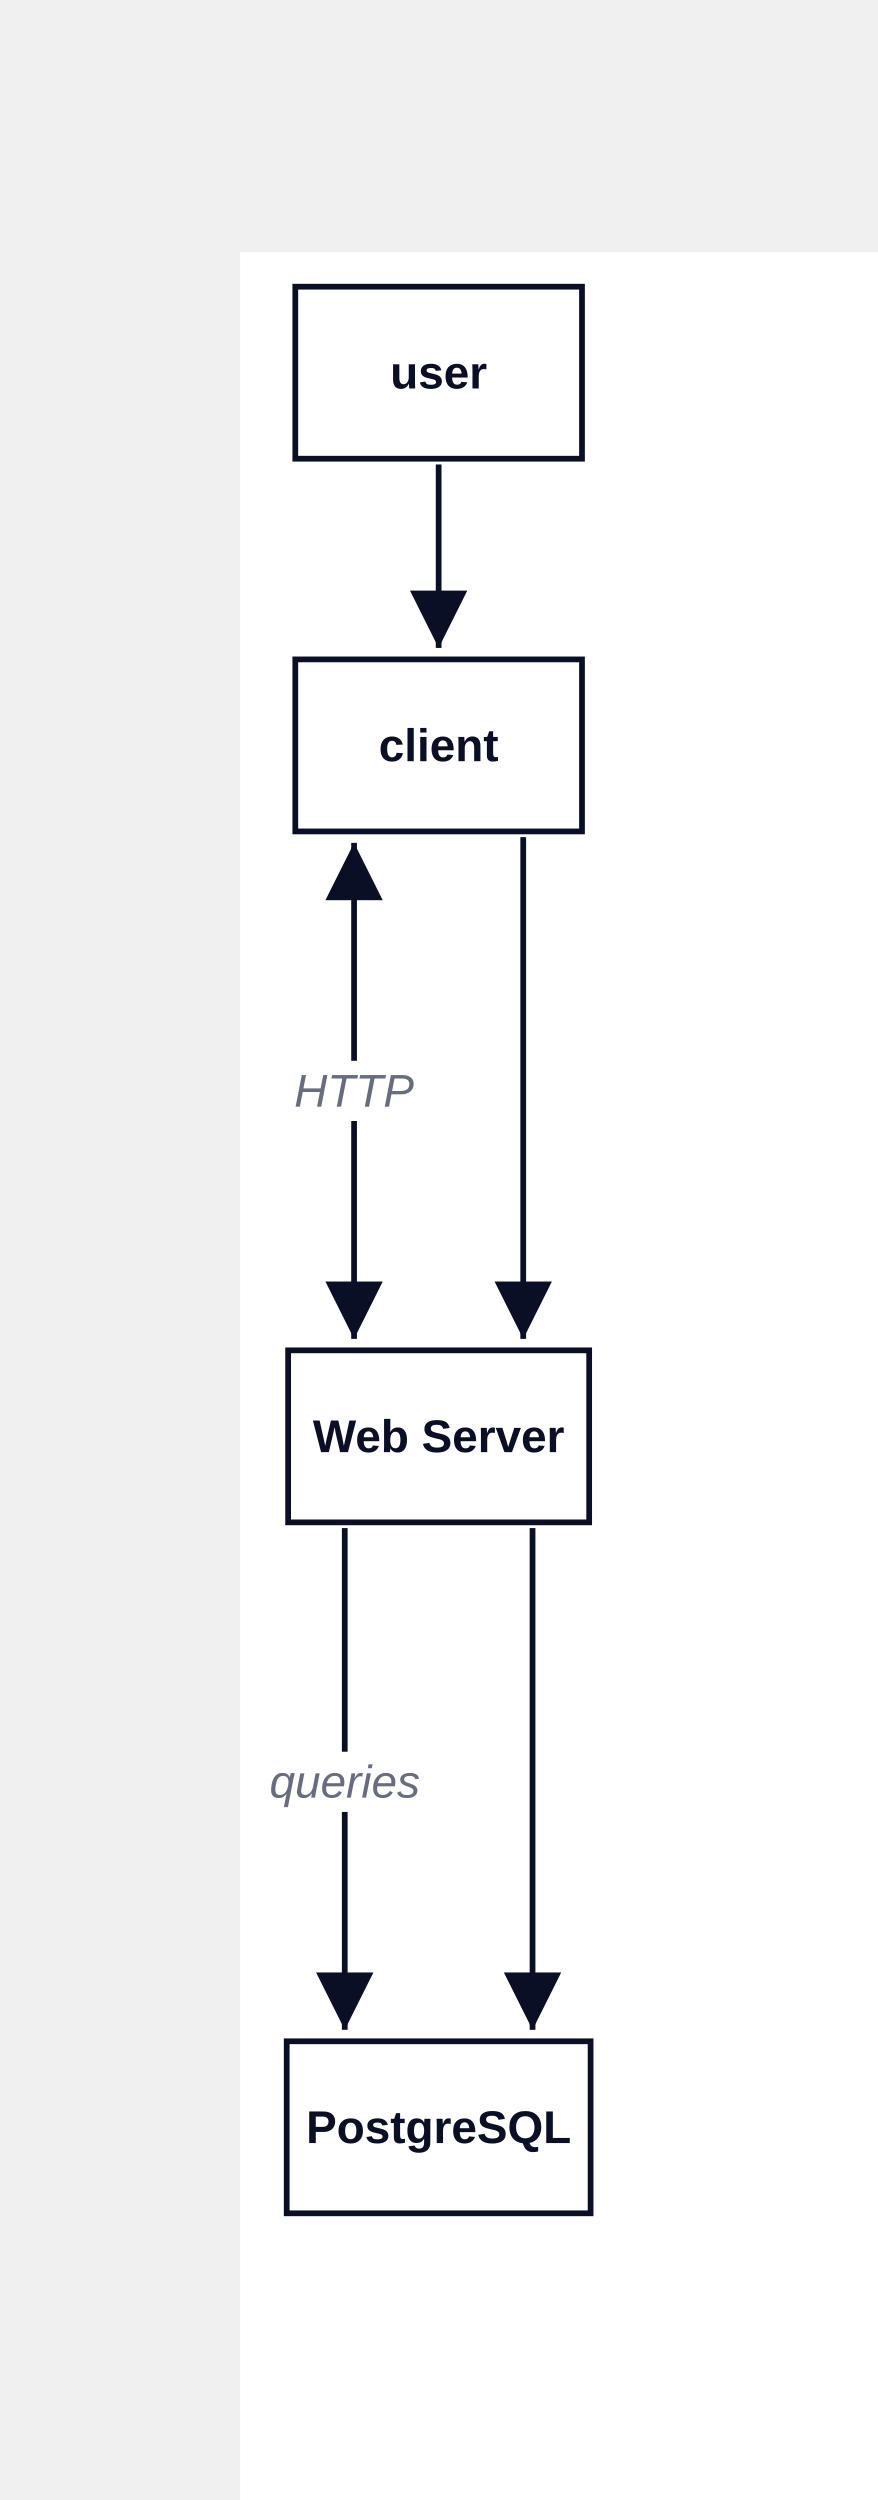
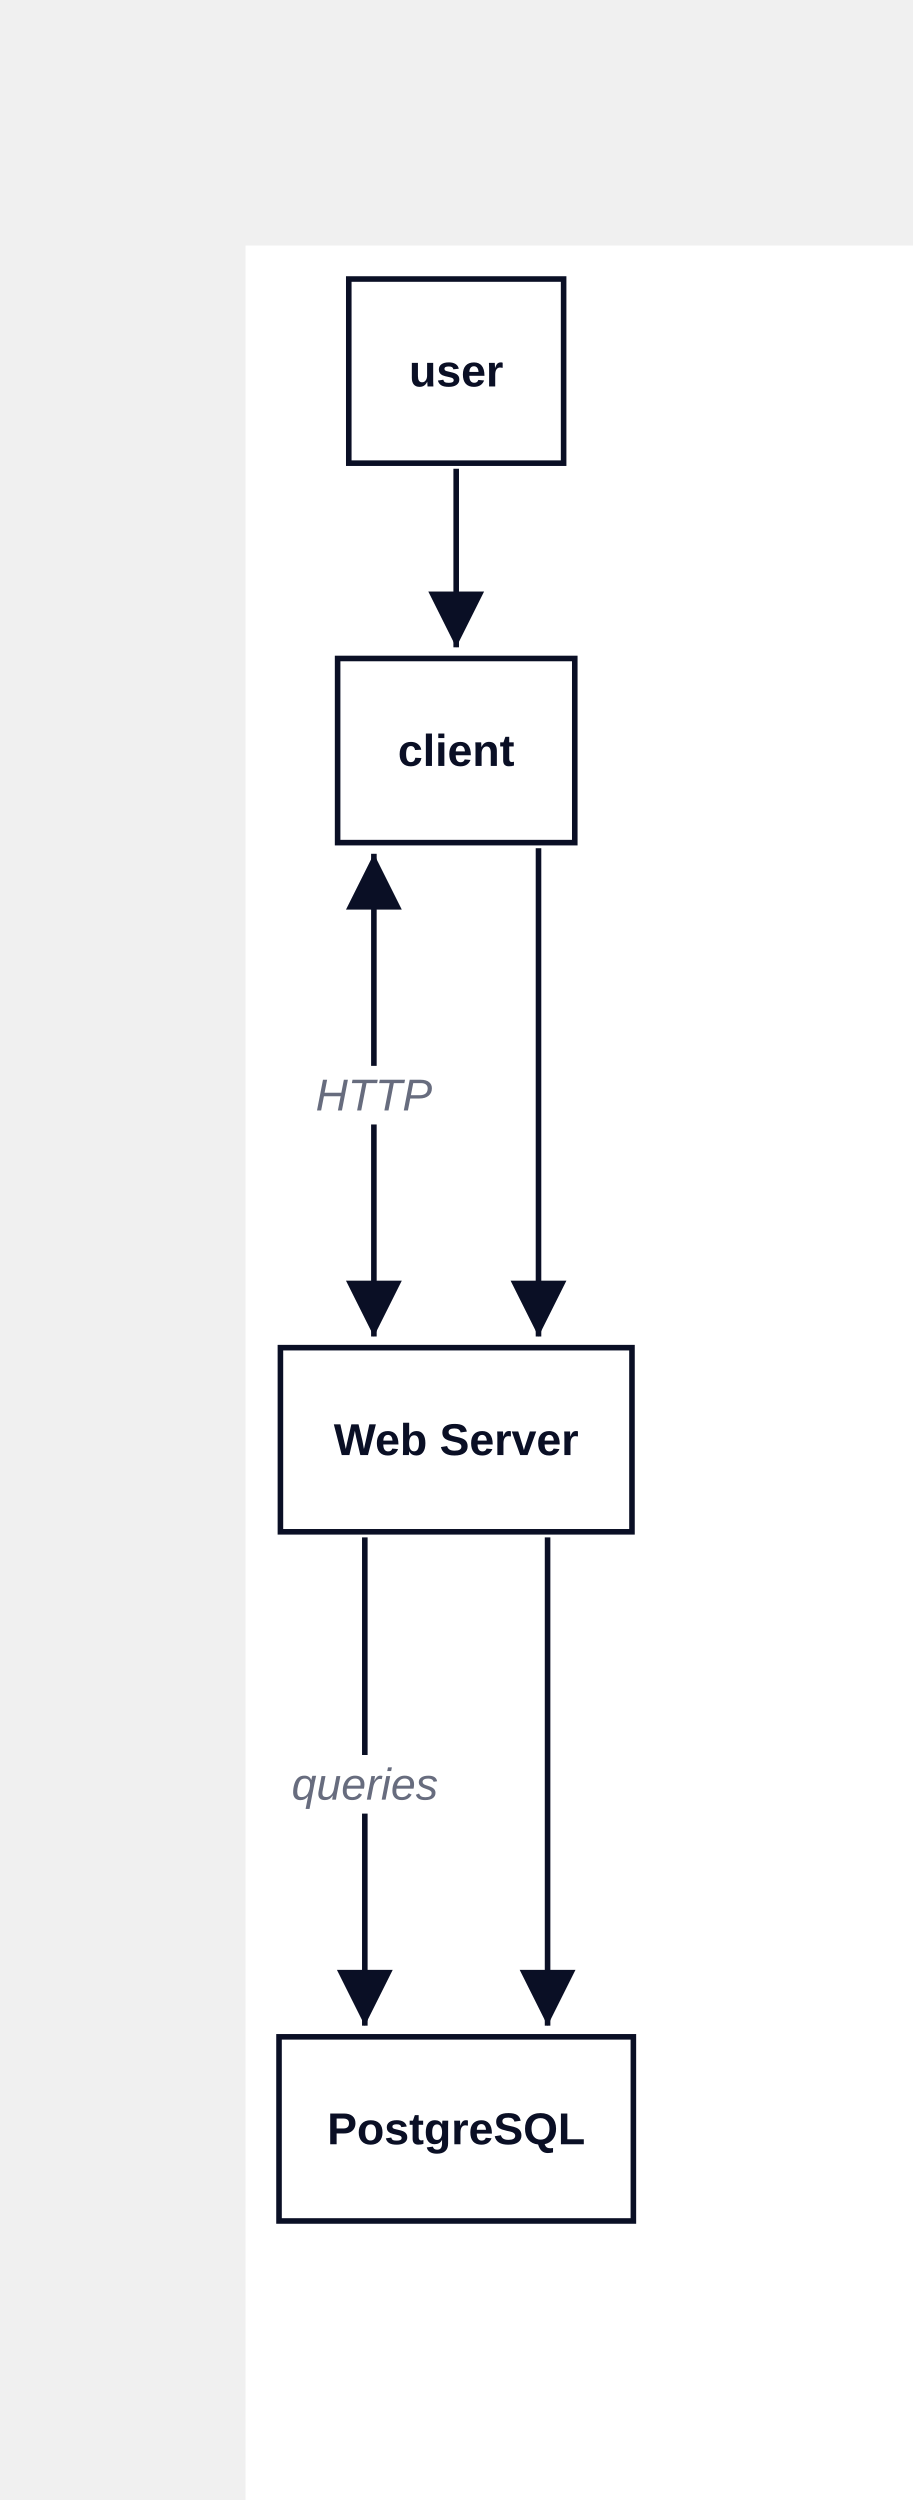
- <svg xmlns="http://www.w3.org/2000/svg" width="306" height="872" viewBox="-83.75 -88 306 872" data-d2-version="0.1.0">
+ <svg xmlns="http://www.w3.org/2000/svg" width="327" height="896" viewBox="-88 -88 327 896" data-d2-version="0.1.0">
  <defs>
    <marker id="arrow-triangle" markerWidth="10" markerHeight="10" refX="10" refY="5" orient="auto" markerUnits="strokeWidth">
      <path d="M0,0 L10,5 L0,10 Z" fill="#0A0F25" />
    </marker>
    <marker id="arrow-triangle-reverse" markerWidth="10" markerHeight="10" refX="0" refY="5" orient="auto" markerUnits="strokeWidth">
      <path d="M10,0 L0,5 L10,10 Z" fill="#0A0F25" />
    </marker>
    <marker id="arrow-diamond" markerWidth="10" markerHeight="10" refX="10" refY="5" orient="auto" markerUnits="strokeWidth">
      <path d="M0,5 L5,0 L10,5 L5,10 Z" fill="#0A0F25" />
    </marker>
    <marker id="arrow-diamond-reverse" markerWidth="10" markerHeight="10" refX="0" refY="5" orient="auto" markerUnits="strokeWidth">
      <path d="M0,5 L5,0 L10,5 L5,10 Z" fill="#0A0F25" />
    </marker>
    <marker id="arrow-circle" markerWidth="10" markerHeight="10" refX="6" refY="5" orient="auto" markerUnits="strokeWidth">
      <circle cx="5" cy="5" r="4" fill="#0A0F25" />
    </marker>
    <marker id="arrow-circle-reverse" markerWidth="10" markerHeight="10" refX="4" refY="5" orient="auto" markerUnits="strokeWidth">
      <circle cx="5" cy="5" r="4" fill="#0A0F25" />
    </marker>
    <marker id="arrow-cf-one" markerWidth="10" markerHeight="10" refX="10" refY="5" orient="auto" markerUnits="strokeWidth">
      <line x1="10" y1="0" x2="10" y2="10" stroke="#0A0F25" stroke-width="2" />
    </marker>
    <marker id="arrow-cf-one-reverse" markerWidth="10" markerHeight="10" refX="0" refY="5" orient="auto" markerUnits="strokeWidth">
      <line x1="0" y1="0" x2="0" y2="10" stroke="#0A0F25" stroke-width="2" />
    </marker>
    <marker id="arrow-cf-many" markerWidth="10" markerHeight="10" refX="10" refY="5" orient="auto" markerUnits="strokeWidth">
      <path d="M0,5 L10,0 M0,5 L10,5 M0,5 L10,10" stroke="#0A0F25" stroke-width="2" fill="none" />
    </marker>
    <marker id="arrow-cf-many-reverse" markerWidth="10" markerHeight="10" refX="0" refY="5" orient="auto" markerUnits="strokeWidth">
      <path d="M10,5 L0,0 M10,5 L0,5 M10,5 L0,10" stroke="#0A0F25" stroke-width="2" fill="none" />
    </marker>
    <marker id="arrow-cf-one-required" markerWidth="10" markerHeight="10" refX="10" refY="5" orient="auto" markerUnits="strokeWidth">
      <line x1="10" y1="0" x2="10" y2="10" stroke="#0A0F25" stroke-width="2" />
      <line x1="7" y1="0" x2="7" y2="10" stroke="#0A0F25" stroke-width="2" />
    </marker>
    <marker id="arrow-cf-one-required-reverse" markerWidth="10" markerHeight="10" refX="0" refY="5" orient="auto" markerUnits="strokeWidth">
      <line x1="0" y1="0" x2="0" y2="10" stroke="#0A0F25" stroke-width="2" />
      <line x1="3" y1="0" x2="3" y2="10" stroke="#0A0F25" stroke-width="2" />
    </marker>
    <marker id="arrow-cf-many-required" markerWidth="10" markerHeight="10" refX="10" refY="5" orient="auto" markerUnits="strokeWidth">
      <path d="M0,5 L10,0 M0,5 L10,5 M0,5 L10,10" stroke="#0A0F25" stroke-width="2" fill="none" />
      <line x1="3" y1="0" x2="3" y2="10" stroke="#0A0F25" stroke-width="2" />
    </marker>
    <marker id="arrow-cf-many-required-reverse" markerWidth="10" markerHeight="10" refX="0" refY="5" orient="auto" markerUnits="strokeWidth">
      <path d="M10,5 L0,0 M10,5 L0,5 M10,5 L0,10" stroke="#0A0F25" stroke-width="2" fill="none" />
      <line x1="7" y1="0" x2="7" y2="10" stroke="#0A0F25" stroke-width="2" />
    </marker>
    <marker id="arrow-cf-one-optional" markerWidth="10" markerHeight="10" refX="10" refY="5" orient="auto" markerUnits="strokeWidth">
      <line x1="10" y1="0" x2="10" y2="10" stroke="#0A0F25" stroke-width="2" />
      <circle cx="7" cy="5" r="2" stroke="#0A0F25" stroke-width="2" fill="white" />
    </marker>
    <marker id="arrow-cf-one-optional-reverse" markerWidth="10" markerHeight="10" refX="0" refY="5" orient="auto" markerUnits="strokeWidth">
      <line x1="0" y1="0" x2="0" y2="10" stroke="#0A0F25" stroke-width="2" />
      <circle cx="3" cy="5" r="2" stroke="#0A0F25" stroke-width="2" fill="white" />
    </marker>
    <marker id="arrow-cf-many-optional" markerWidth="10" markerHeight="10" refX="10" refY="5" orient="auto" markerUnits="strokeWidth">
      <path d="M0,5 L10,0 M0,5 L10,5 M0,5 L10,10" stroke="#0A0F25" stroke-width="2" fill="none" />
      <circle cx="3" cy="5" r="2" stroke="#0A0F25" stroke-width="2" fill="white" />
    </marker>
    <marker id="arrow-cf-many-optional-reverse" markerWidth="10" markerHeight="10" refX="0" refY="5" orient="auto" markerUnits="strokeWidth">
      <path d="M10,5 L0,0 M10,5 L0,5 M10,5 L0,10" stroke="#0A0F25" stroke-width="2" fill="none" />
      <circle cx="7" cy="5" r="2" stroke="#0A0F25" stroke-width="2" fill="white" />
    </marker>
    <marker id="arrow-line" markerWidth="10" markerHeight="10" refX="10" refY="5" orient="auto" markerUnits="strokeWidth">
      <line x1="10" y1="0" x2="10" y2="10" stroke="#0A0F25" stroke-width="2" />
    </marker>
    <marker id="arrow-line-reverse" markerWidth="10" markerHeight="10" refX="0" refY="5" orient="auto" markerUnits="strokeWidth">
      <line x1="0" y1="0" x2="0" y2="10" stroke="#0A0F25" stroke-width="2" />
    </marker>
    <marker id="arrow-open" markerWidth="10" markerHeight="10" refX="10" refY="5" orient="auto" markerUnits="strokeWidth">
      <path d="M0,0 L10,5 L0,10" stroke="#0A0F25" stroke-width="2" fill="none" />
    </marker>
    <marker id="arrow-open-reverse" markerWidth="10" markerHeight="10" refX="0" refY="5" orient="auto" markerUnits="strokeWidth">
      <path d="M10,0 L0,5 L10,10" stroke="#0A0F25" stroke-width="2" fill="none" />
    </marker>
    <marker id="arrow" markerWidth="10" markerHeight="10" refX="10" refY="5" orient="auto" markerUnits="strokeWidth">
      <path d="M0,0 L10,5 L0,10 Z" fill="#0A0F25" />
    </marker>
    <marker id="arrow-reverse" markerWidth="10" markerHeight="10" refX="0" refY="5" orient="auto" markerUnits="strokeWidth">
      <path d="M10,0 L0,5 L10,10 Z" fill="#0A0F25" />
    </marker>
  </defs>
  <rect width="100%" height="100%" fill="#FFFFFF" />
  <g id="base-layer">
-     <rect x="16.75" y="383" width="105" height="60" fill="#FFFFFF" stroke="#0A0F25" stroke-width="2" rx="0" ry="0" />
-     <rect x="16.25" y="624" width="106" height="60" fill="#FFFFFF" stroke="#0A0F25" stroke-width="2" rx="0" ry="0" />
-     <rect x="19.25" y="142" width="100" height="60" fill="#FFFFFF" stroke="#0A0F25" stroke-width="2" rx="0" ry="0" />
-     <rect x="19.25" y="12" width="100" height="60" fill="#FFFFFF" stroke="#0A0F25" stroke-width="2" rx="0" ry="0" />
-     <path d="M 36.5 445 C 36.5 515 36.5 550 36.5 620" fill="none" stroke="#0A0F25" stroke-width="2" marker-end="url(#arrow-triangle)" />
-     <rect x="12" y="523" width="49" height="21" fill="#FFFFFF" stroke="none" stroke-width="1" rx="3" ry="3" />
-     <text x="36.5" y="539" text-anchor="middle" dominant-baseline="alphabetic" font-family="Arial, sans-serif" font-size="16" style="fill: #676C7E; font-style: italic">queries</text>
-     <path d="M 39.75 206 C 39.75 275.2 39.75 309.8 39.75 379" fill="none" stroke="#0A0F25" stroke-width="2" marker-start="url(#arrow-triangle-reverse)" marker-end="url(#arrow-triangle)" />
-     <rect x="21.75" y="282" width="36" height="21" fill="#FFFFFF" stroke="none" stroke-width="1" rx="3" ry="3" />
-     <text x="39.75" y="298" text-anchor="middle" dominant-baseline="alphabetic" font-family="Arial, sans-serif" font-size="16" style="fill: #676C7E; font-style: italic">HTTP</text>
-     <path d="M 69.25 74 C 69.25 99.6 69.25 112.4 69.25 138" fill="none" stroke="#0A0F25" stroke-width="2" marker-end="url(#arrow-triangle)" />
-     <path d="M 98.75 204 C 98.75 274 98.75 309 98.75 379" fill="none" stroke="#0A0F25" stroke-width="2" marker-end="url(#arrow-triangle)" />
-     <path d="M 102 445 C 102 515 102 550 102 620" fill="none" stroke="#0A0F25" stroke-width="2" marker-end="url(#arrow-triangle)" />
-     <text x="69.25" y="418.5" text-anchor="middle" dominant-baseline="alphabetic" font-family="Arial, sans-serif" font-size="16" style="fill: #0A0F25; font-weight: 700">Web Server</text>
-     <text x="69.25" y="659.5" text-anchor="middle" dominant-baseline="alphabetic" font-family="Arial, sans-serif" font-size="16" style="fill: #0A0F25; font-weight: 700">PostgreSQL</text>
-     <text x="69.25" y="177.5" text-anchor="middle" dominant-baseline="alphabetic" font-family="Arial, sans-serif" font-size="16" style="fill: #0A0F25; font-weight: 700">client</text>
-     <text x="69.25" y="47.5" text-anchor="middle" dominant-baseline="alphabetic" font-family="Arial, sans-serif" font-size="16" style="fill: #0A0F25; font-weight: 700">user</text>
+     <rect x="12.5" y="395" width="126" height="66" fill="#FFFFFF" stroke="#0A0F25" stroke-width="2" rx="0" ry="0" />
+     <rect x="12" y="642" width="127" height="66" fill="#FFFFFF" stroke="#0A0F25" stroke-width="2" rx="0" ry="0" />
+     <rect x="33" y="148" width="85" height="66" fill="#FFFFFF" stroke="#0A0F25" stroke-width="2" rx="0" ry="0" />
+     <rect x="37" y="12" width="77" height="66" fill="#FFFFFF" stroke="#0A0F25" stroke-width="2" rx="0" ry="0" />
+     <path d="M 42.75 463 L 42.75 638" fill="none" stroke="#0A0F25" stroke-width="2" marker-end="url(#arrow-triangle)" />
+     <rect x="18.25" y="541" width="49" height="21" fill="#FFFFFF" stroke="none" stroke-width="1" rx="3" ry="3" />
+     <text x="42.75" y="557" text-anchor="middle" dominant-baseline="alphabetic" font-family="Arial, sans-serif" font-size="16" style="fill: #676C7E; font-style: italic">queries</text>
+     <path d="M 46 218 L 46 391" fill="none" stroke="#0A0F25" stroke-width="2" marker-start="url(#arrow-triangle-reverse)" marker-end="url(#arrow-triangle)" />
+     <rect x="28" y="294" width="36" height="21" fill="#FFFFFF" stroke="none" stroke-width="1" rx="3" ry="3" />
+     <text x="46" y="310" text-anchor="middle" dominant-baseline="alphabetic" font-family="Arial, sans-serif" font-size="16" style="fill: #676C7E; font-style: italic">HTTP</text>
+     <path d="M 75.5 80 L 75.5 144" fill="none" stroke="#0A0F25" stroke-width="2" marker-end="url(#arrow-triangle)" />
+     <path d="M 105 216 L 105 391" fill="none" stroke="#0A0F25" stroke-width="2" marker-end="url(#arrow-triangle)" />
+     <path d="M 108.25 463 L 108.25 638" fill="none" stroke="#0A0F25" stroke-width="2" marker-end="url(#arrow-triangle)" />
+     <text x="75.5" y="433.5" text-anchor="middle" dominant-baseline="alphabetic" font-family="Arial, sans-serif" font-size="16" style="fill: #0A0F25; font-weight: 700">Web Server</text>
+     <text x="75.5" y="680.5" text-anchor="middle" dominant-baseline="alphabetic" font-family="Arial, sans-serif" font-size="16" style="fill: #0A0F25; font-weight: 700">PostgreSQL</text>
+     <text x="75.5" y="186.5" text-anchor="middle" dominant-baseline="alphabetic" font-family="Arial, sans-serif" font-size="16" style="fill: #0A0F25; font-weight: 700">client</text>
+     <text x="75.5" y="50.5" text-anchor="middle" dominant-baseline="alphabetic" font-family="Arial, sans-serif" font-size="16" style="fill: #0A0F25; font-weight: 700">user</text>
  </g>
</svg>
